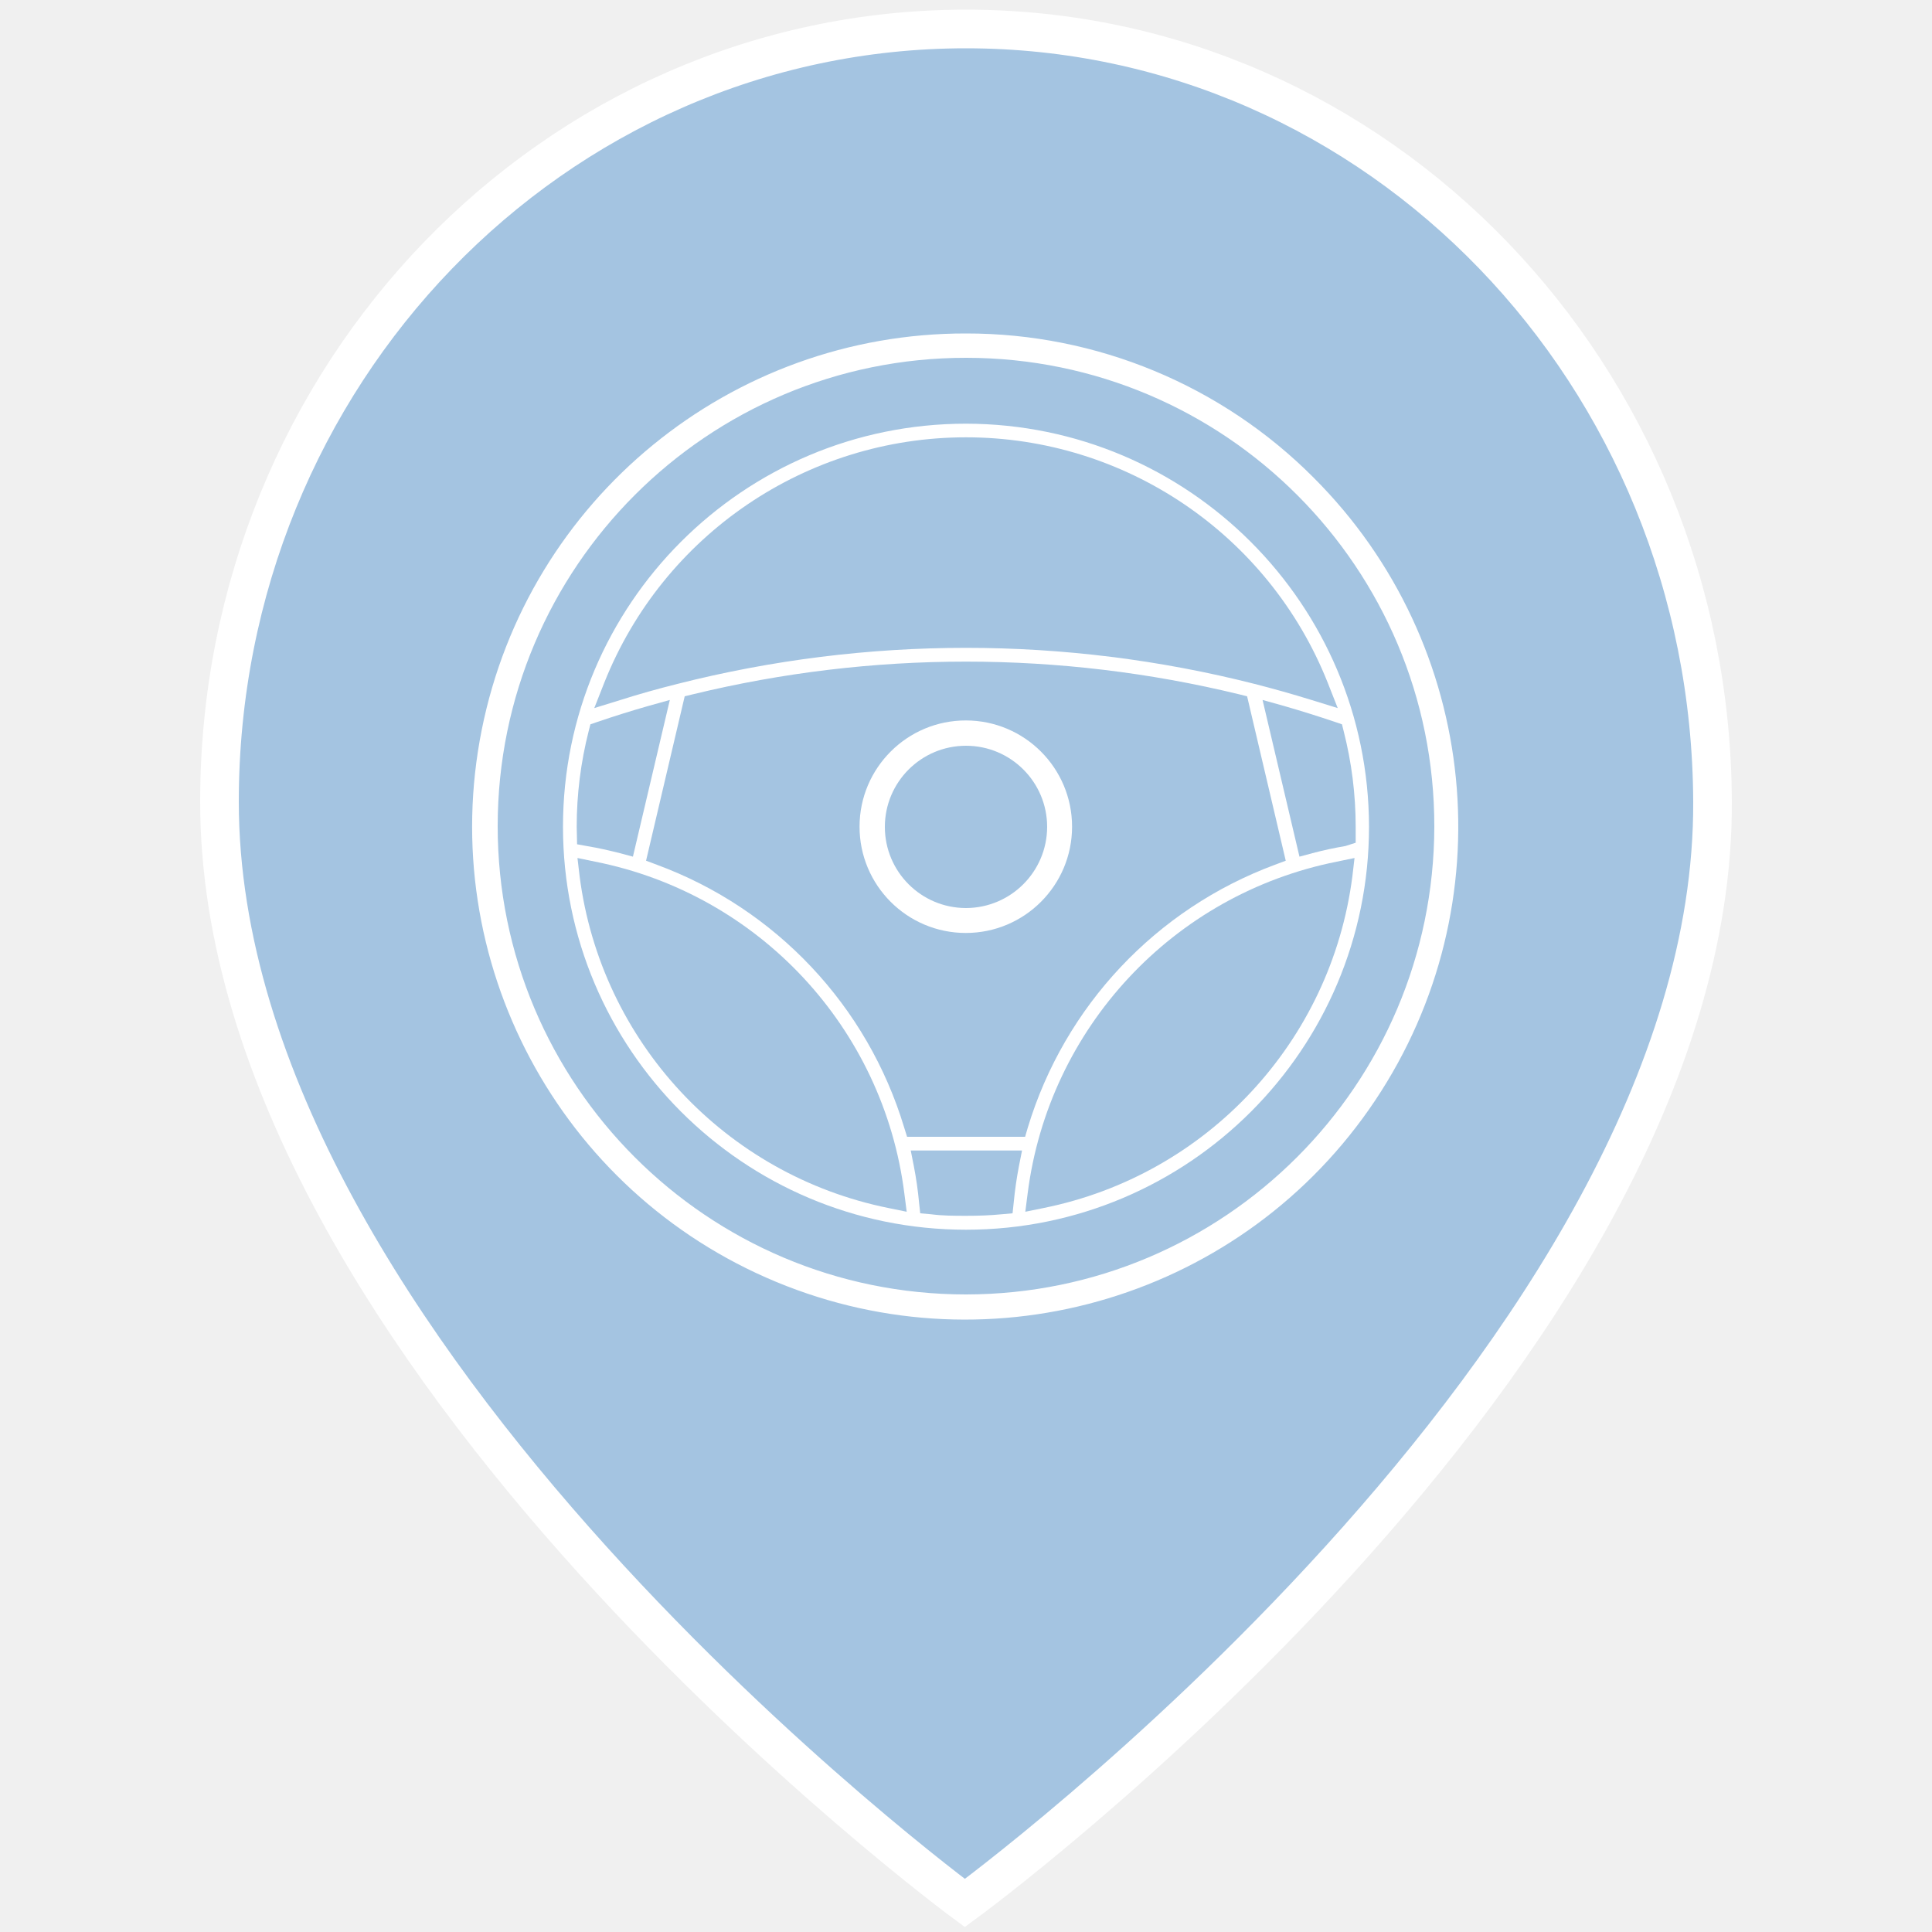
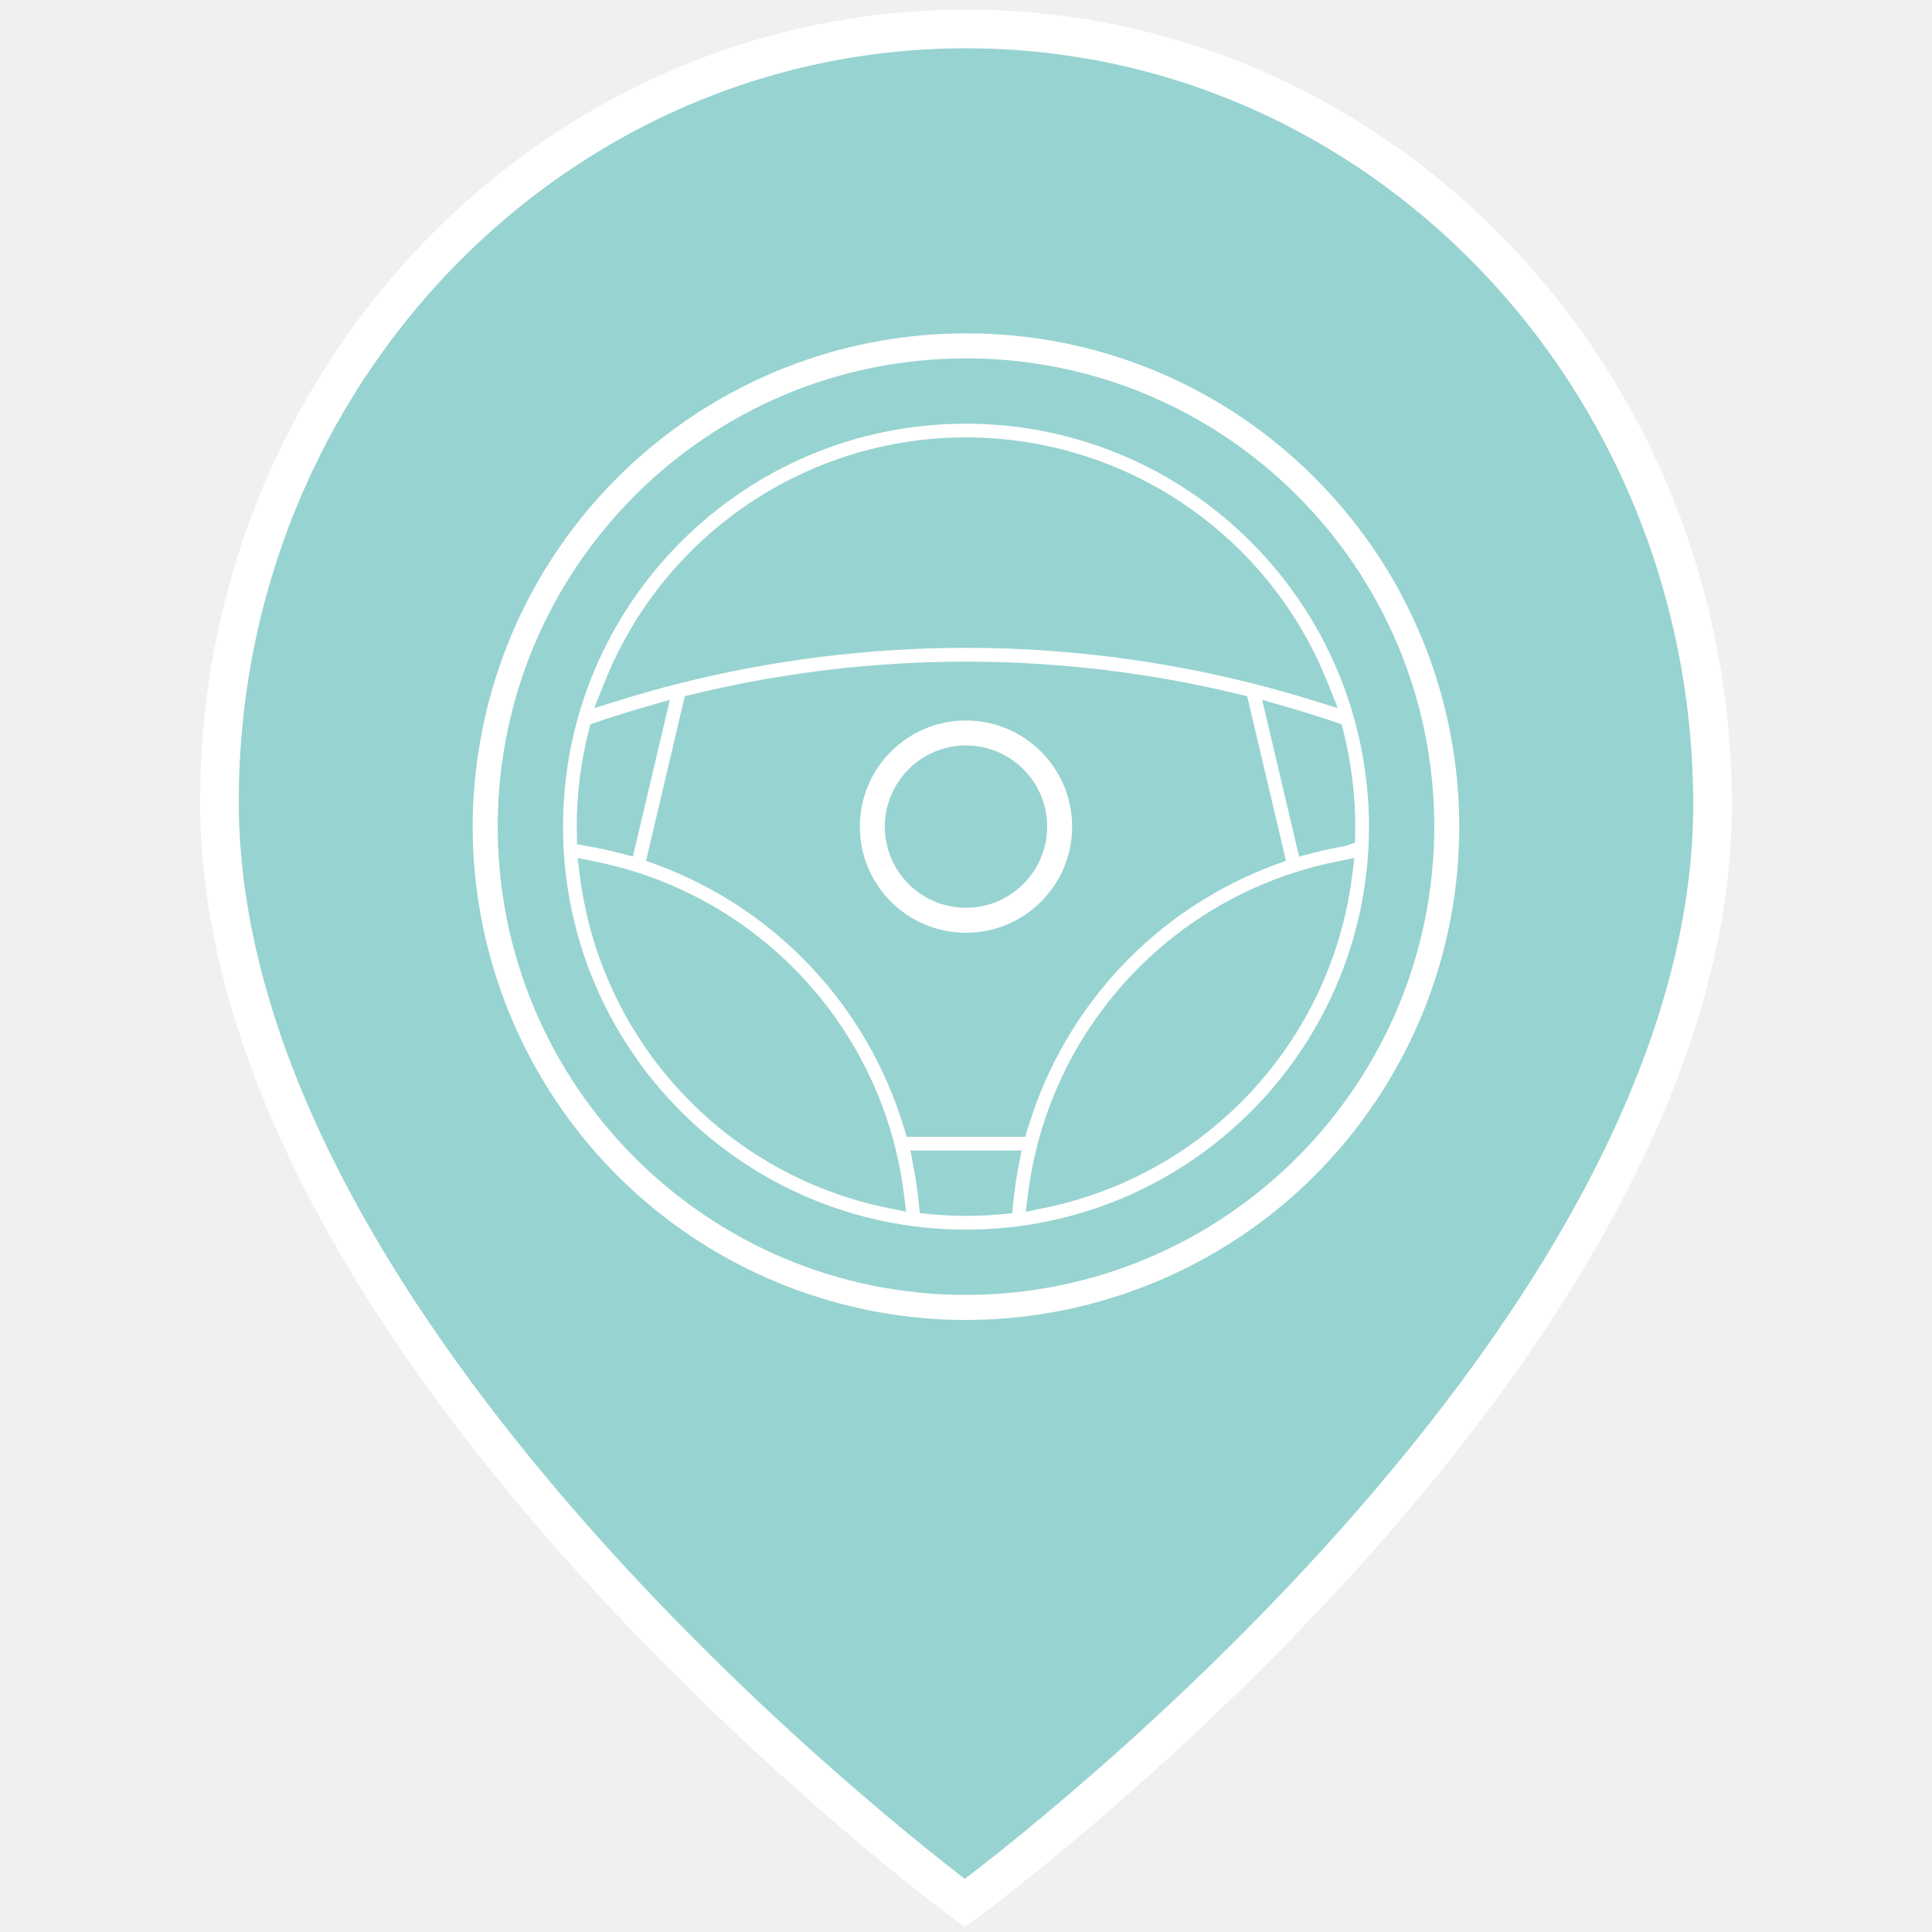
<svg xmlns="http://www.w3.org/2000/svg" id="Ebene_1" data-name="Ebene 1" viewBox="0 0 100 100">
-   <path d="M88.64,41.49C88.55,19.41,71.35,1.5,50,1.5s-38.64,17.91-38.64,40c0,28.59,38.58,57,38.58,57S88.77,70.08,88.64,41.49Z" style="fill:#a4c4e1;stroke:#fff;stroke-miterlimit:10;stroke-width:2px" />
-   <path d="M50,17.26a25.52,25.52,0,1,0,18,7.47A25.35,25.35,0,0,0,50,17.26ZM50,67A24.24,24.24,0,1,1,74.24,42.79,24.26,24.26,0,0,1,50,67Z" style="fill:#fff" />
-   <path d="M50,21.93A20.86,20.86,0,1,0,70.86,42.79,20.89,20.89,0,0,0,50,21.93ZM31.28,35.33a20.15,20.15,0,0,1,37.44,0l.52,1.32-1.36-.42c-1-.31-2-.59-2.94-.83a60.69,60.69,0,0,0-29.88,0c-1,.25-2,.53-2.94.83l-1.36.42Zm-1.43,7.46a20.1,20.1,0,0,1,.62-4.95l.09-.35.35-.12c.88-.3,1.77-.58,2.65-.83l1.11-.31-1.91,8.11-.67-.18c-.56-.14-1.12-.27-1.67-.36l-.55-.1ZM46,62.53A20.15,20.15,0,0,1,30,45.35l-.11-.94.92.19a20.08,20.08,0,0,1,16,17.18l.12.94Zm6.74-2.17c-.12.62-.21,1.25-.27,1.88l-.06.56-.56.05c-.61.06-1.23.08-1.83.08s-1.22,0-1.83-.08l-.56-.05-.06-.56a18.9,18.9,0,0,0-.27-1.88l-.16-.81h5.76Zm-5.79-1.52-.15-.48A20.94,20.94,0,0,0,34,44.76l-.56-.21,2-8.51.41-.1a59.91,59.91,0,0,1,28.3,0l.4.1,2,8.51-.56.21a21,21,0,0,0-12.79,13.6l-.14.48ZM70,45.35A20.13,20.13,0,0,1,54,62.53l-.93.19.12-.94a20.1,20.1,0,0,1,16-17.18l.92-.19Zm-.36-1.56c-.59.1-1.15.22-1.71.37l-.67.18-1.91-8.11,1.11.31c.9.26,1.79.54,2.65.83l.35.12.09.36a20,20,0,0,1,.62,4.94l0,.83Z" style="fill:#fff" />
-   <path d="M50,37.29a5.5,5.5,0,1,0,5.49,5.5A5.5,5.5,0,0,0,50,37.29ZM50,47a4.2,4.2,0,1,1,4.2-4.2A4.21,4.21,0,0,1,50,47Z" style="fill:#fff" />
+   <path d="M88.641,41.495C88.546,19.407,71.347,1.5,50.001,1.5c-21.344,0-38.642,17.907-38.642,39.995,0,28.589,38.579,57.005,38.579,57.005S88.768,70.084,88.641,41.495Z" style="fill:#97d3d1;stroke:#fff;stroke-miterlimit:10;stroke-width:2px" />
+   <path d="M50,17.256a25.531,25.531,0,1,0,18.053,7.478A25.361,25.361,0,0,0,50,17.256Zm0,49.769A24.238,24.238,0,1,1,74.238,42.787,24.266,24.266,0,0,1,50,67.025Z" style="fill:#fff" />
+   <path d="M50,21.929a20.858,20.858,0,1,0,20.858,20.858A20.881,20.881,0,0,0,50,21.929ZM31.284,35.331a20.146,20.146,0,0,1,37.432,0l.528,1.321-1.359-.42c-.991-.307-1.982-.586-2.945-.83a60.672,60.672,0,0,0-29.88-.002c-.971.247-1.962.527-2.945.832l-1.36.421Zm-1.432,7.456a20.111,20.111,0,0,1,.615-4.942l.09-.358.351-.119c.884-.298,1.776-.575,2.649-.824l1.113-.318-1.912,8.111-.673-.176c-.553-.145-1.114-.267-1.666-.363l-.553-.097ZM45.976,62.53A20.129,20.129,0,0,1,30.015,45.348l-.119-.939.927.188A20.104,20.104,0,0,1,46.785,61.779l.119.939Zm6.745-2.171c-.119.618-.211,1.251-.275,1.882l-.056.558-.558.05c-.616.056-1.232.084-1.831.084-.607,0-1.224-.029-1.834-.085l-.558-.05-.056-.558c-.064-.636-.156-1.269-.275-1.882l-.156-.808h5.756Zm-5.792-1.518-.145-.484a20.954,20.954,0,0,0-12.78-13.596l-.565-.208,2.006-8.518.405-.098a60.063,60.063,0,0,1,28.3.001l.405.099,2.006,8.515-.564.207A20.956,20.956,0,0,0,53.215,58.357l-.145.484ZM69.984,45.347A20.127,20.127,0,0,1,54.022,62.53l-.928.189.119-.939A20.105,20.105,0,0,1,69.176,44.596l.928-.188Zm-.364-1.56c-.587.105-1.148.227-1.707.373l-.672.175-1.911-8.11,1.113.319c.893.255,1.784.533,2.649.825l.35.118.091.358a20.15,20.15,0,0,1,.614,4.941l-.012.833Z" style="fill:#fff" />
+   <path d="M50,37.292a5.494,5.494,0,1,0,5.494,5.495A5.5,5.5,0,0,0,50,37.292Zm0,9.695a4.201,4.201,0,1,1,4.201-4.201A4.206,4.206,0,0,1,50,46.988Z" style="fill:#fff" />
</svg>
